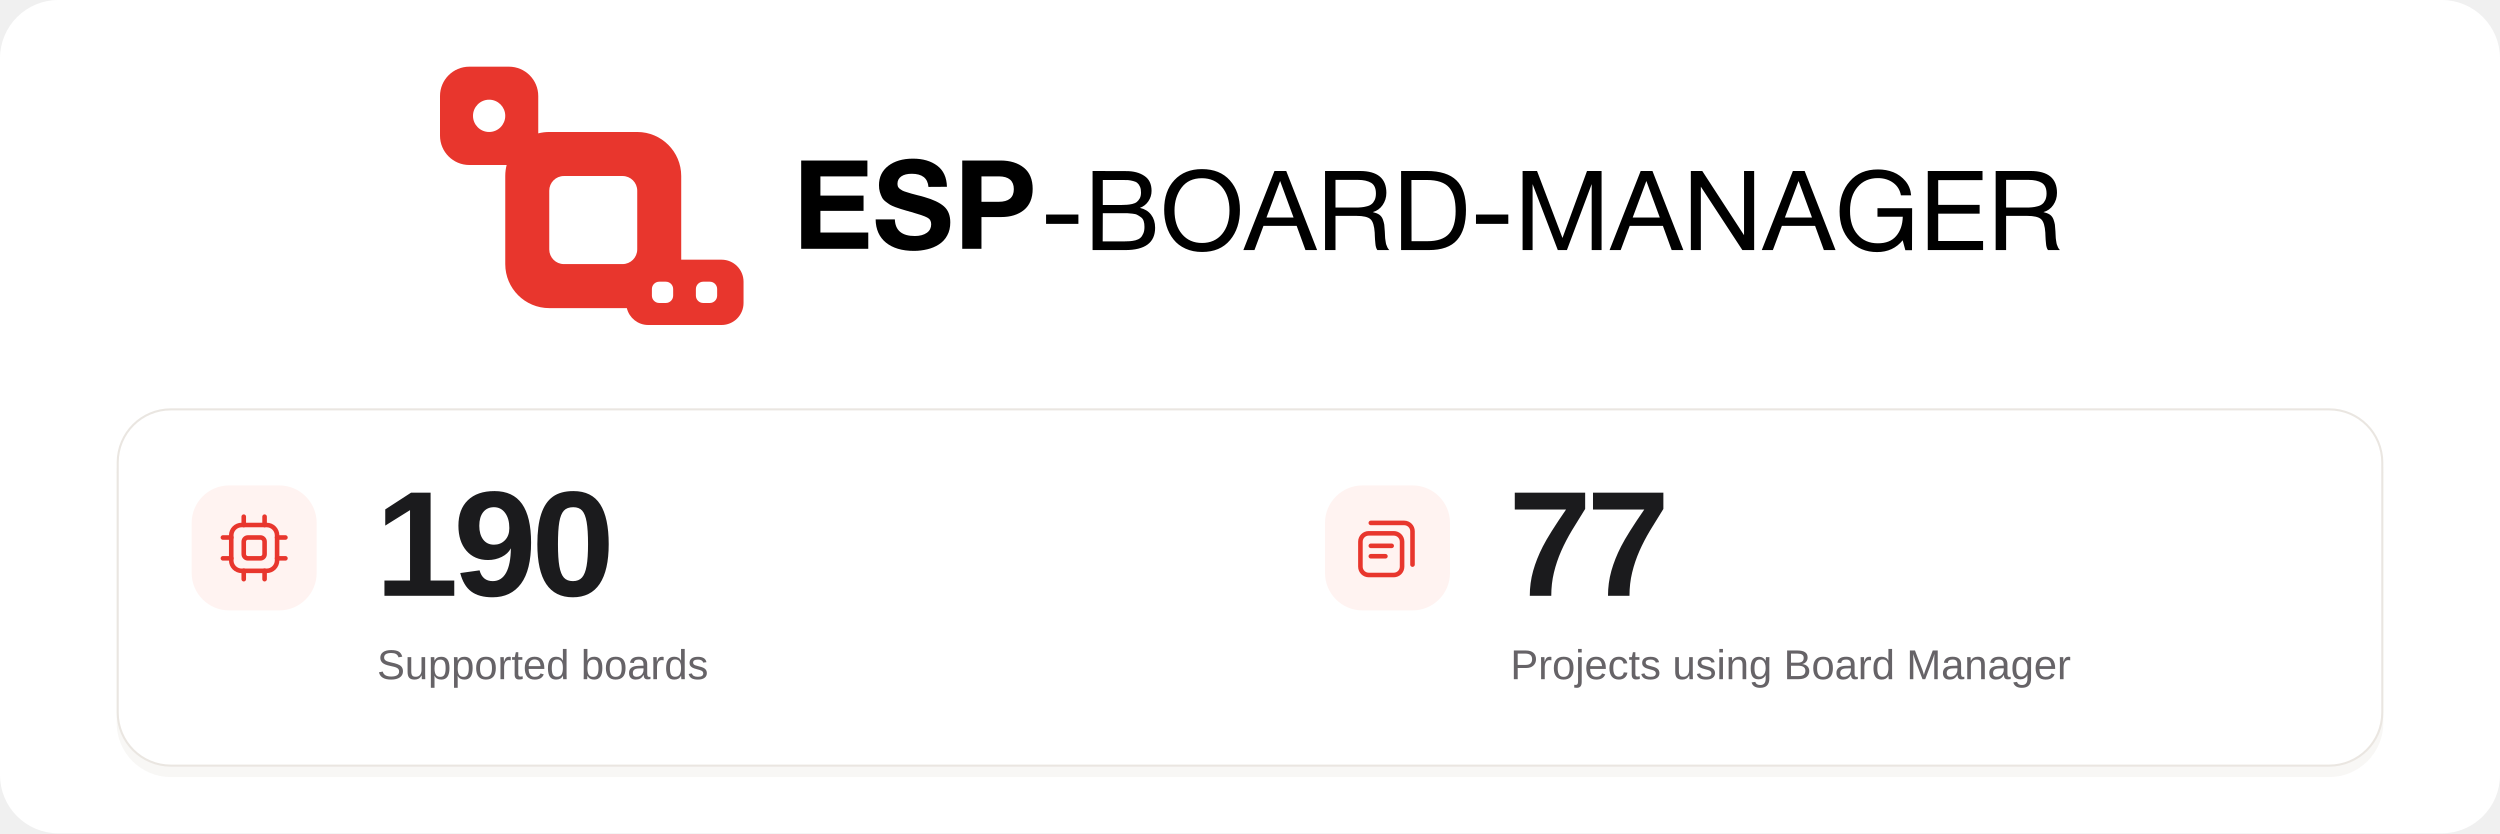
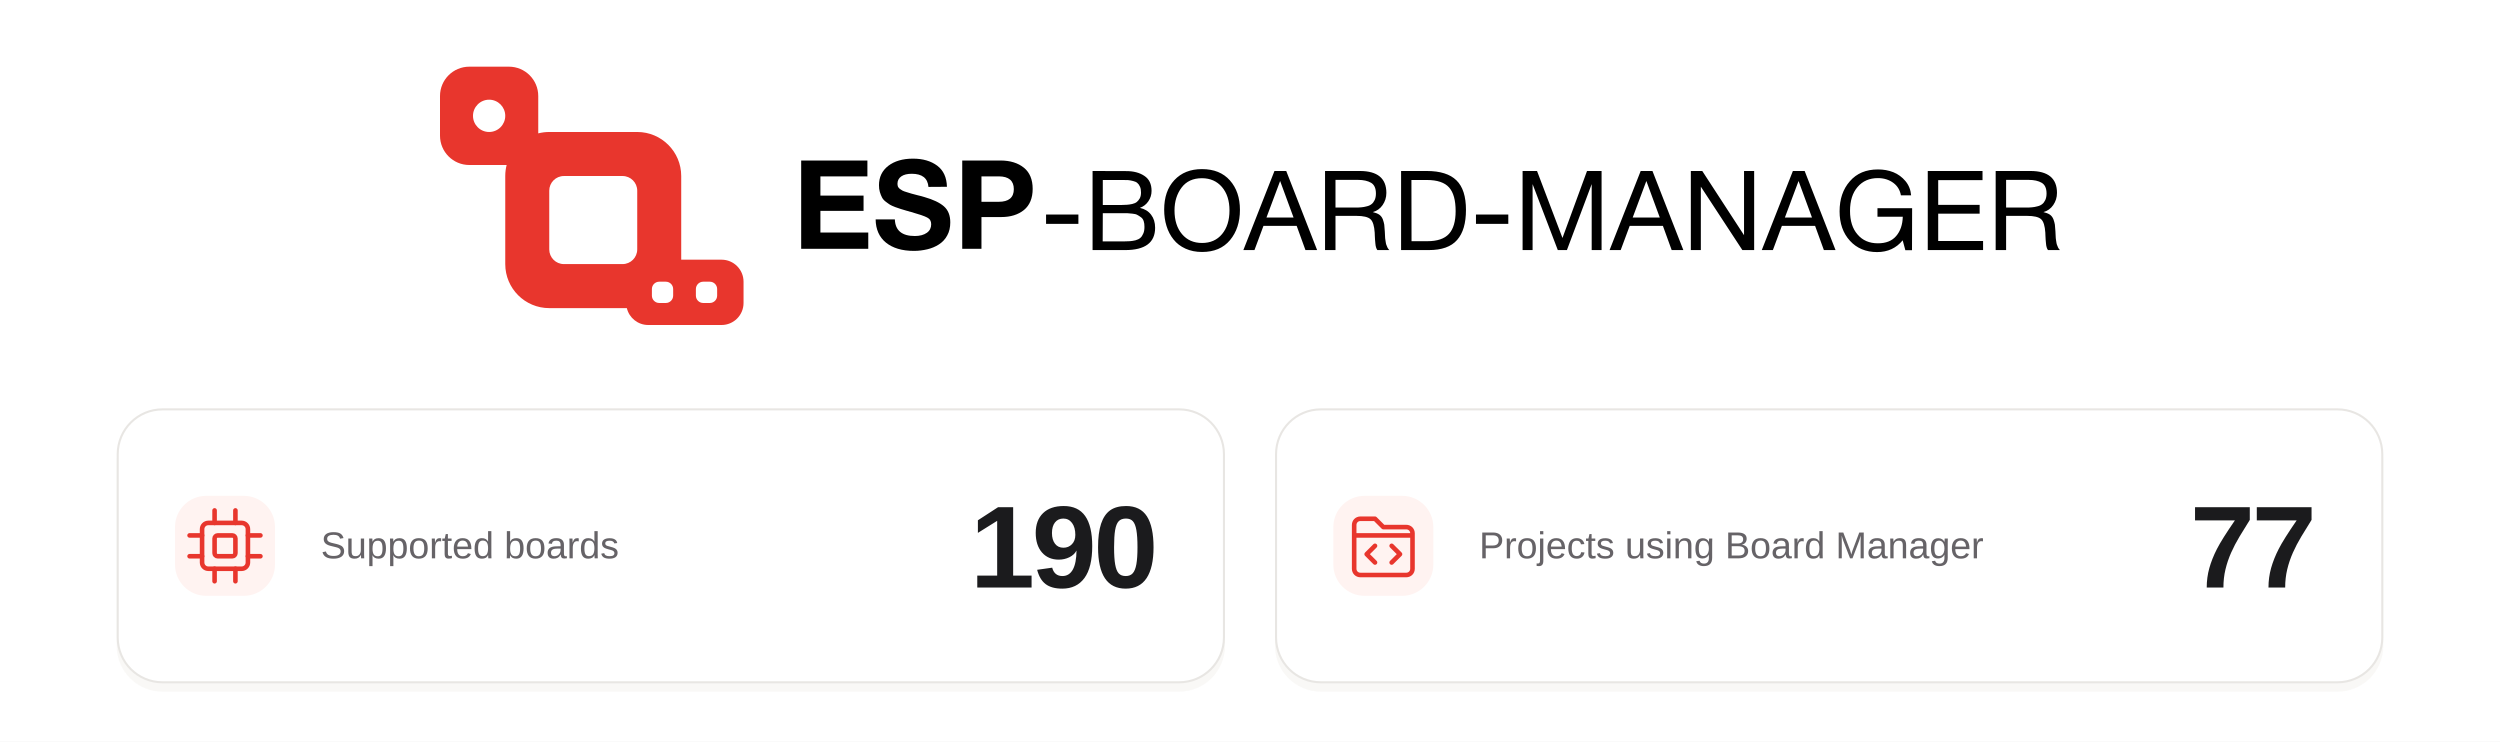
- <svg xmlns="http://www.w3.org/2000/svg" width="1200" height="400" viewBox="0 0 1200 400" fill="none" role="img" aria-labelledby="banner-title banner-description" xml:lang="en">
-   <rect width="1200" height="400" rx="28" fill="#FFFFFF" />
+ <svg xmlns="http://www.w3.org/2000/svg" width="1200" height="356" viewBox="0 0 1200 356" fill="none" role="img" aria-labelledby="banner-title banner-description" xml:lang="en">
+   <rect width="1200" height="356" fill="#FFFFFF" />
  <g id="brand-artwork" transform="translate(159.74 -4.58) scale(0.62)">
    <path d="M413.888 131.648V143.936H377.504V158.816H410.912V170.624H377.504V187.424H414.56V200H362.624V131.648H413.888ZM475.466 152L461.162 152.096C460.586 145.28 456.266 141.92 448.202 141.92C444.746 141.92 442.058 142.592 440.138 143.936C438.218 145.28 437.162 147.2 437.162 149.696C437.162 150.464 437.354 151.232 437.546 151.904C437.834 152.48 438.314 153.056 438.986 153.632C439.754 154.208 440.426 154.592 441.098 154.976C441.866 155.36 442.922 155.744 444.266 156.128C445.61 156.512 446.858 156.896 448.01 157.28C449.162 157.568 450.698 157.952 452.714 158.528C454.826 159.008 456.554 159.488 458.09 159.968C464.81 161.888 469.898 164.288 473.162 167.168C476.426 170.048 478.058 174.176 478.058 179.552C478.058 183.392 477.29 186.848 475.658 189.728C474.122 192.608 471.914 194.912 469.226 196.64C466.538 198.368 463.562 199.616 460.298 200.384C457.034 201.152 453.578 201.632 449.93 201.632C440.714 201.632 433.418 199.424 428.234 195.2C423.05 190.976 420.362 184.928 420.266 177.248H435.146C435.434 185.792 440.618 190.112 450.602 190.112C454.538 190.112 457.61 189.248 459.914 187.616C462.218 185.984 463.274 183.776 463.274 180.992C463.274 178.592 462.314 176.864 460.202 175.808C458.09 174.656 453.77 173.216 447.05 171.296C446.666 171.2 446.378 171.104 446.186 171.104C445.994 171.008 445.802 170.912 445.418 170.816C445.13 170.72 444.842 170.624 444.554 170.624C442.25 169.952 440.714 169.472 439.754 169.184C438.89 168.896 437.45 168.416 435.53 167.744C433.61 166.976 432.17 166.4 431.306 165.824C430.346 165.248 429.29 164.384 427.946 163.424C426.602 162.368 425.738 161.312 425.162 160.16C424.586 159.008 424.01 157.664 423.53 156.032C423.05 154.4 422.858 152.672 422.858 150.752C422.858 144.512 425.258 139.52 430.058 135.776C434.858 132.128 441.194 130.208 449.162 130.208C456.842 130.208 463.082 132.032 467.978 135.68C472.778 139.328 475.274 144.704 475.466 152ZM487.314 131.648H516.786C524.466 131.648 530.514 133.568 535.026 137.216C539.538 140.864 541.842 146.336 541.842 153.632C541.842 160.832 539.538 166.304 535.122 169.952C530.61 173.6 524.754 175.424 517.554 175.424H502.194V200H487.314V131.648ZM502.194 143.936V163.616H515.538C523.314 163.616 527.25 160.352 527.25 153.824C527.25 147.296 523.314 143.936 515.634 143.936H502.194Z" fill="black" />
    <path d="M577.24 173.48V180.704H552.214V173.48H577.24ZM588.22 139.768L614.364 139.854C619.954 139.854 624.598 141.058 628.296 143.552C631.994 145.96 633.886 149.83 633.886 155.162C633.886 158.172 633.026 160.838 631.392 163.246C629.758 165.654 627.608 167.288 624.856 168.32C628.64 169.18 631.478 170.9 633.542 173.652C635.606 176.318 636.638 179.672 636.638 183.714C636.638 195.238 628.898 201 613.418 201H588.22V139.768ZM596.132 146.734V166.084H610.666C612.3 166.084 613.676 165.998 614.88 165.912C616.084 165.826 617.374 165.654 618.922 165.31C620.384 164.966 621.588 164.45 622.448 163.762C623.308 163.074 624.082 162.128 624.77 160.924C625.458 159.634 625.716 158.086 625.716 156.366C625.716 154.56 625.458 153.012 624.856 151.808C624.34 150.604 623.652 149.658 622.792 148.97C622.018 148.282 620.9 147.852 619.524 147.508C618.148 147.164 616.858 146.906 615.74 146.82C614.622 146.734 613.16 146.734 611.44 146.734H596.132ZM596.132 172.448L596.046 194.292H612.214C614.278 194.292 615.912 194.206 617.116 194.12C618.406 194.034 619.868 193.776 621.416 193.432C622.964 193.002 624.254 192.4 625.114 191.626C626.06 190.852 626.834 189.734 627.436 188.272C628.124 186.81 628.382 185.09 628.382 183.026C628.382 181.306 628.21 179.758 627.78 178.554C627.35 177.264 626.662 176.232 625.63 175.544C624.598 174.77 623.652 174.168 622.792 173.738C621.932 173.222 620.642 172.964 619.008 172.792C617.288 172.62 615.998 172.448 615.138 172.448C614.192 172.448 612.816 172.448 610.924 172.448H596.132ZM672.893 138.306C682.181 138.306 689.405 141.23 694.565 147.078C699.725 152.926 702.305 160.494 702.305 169.868C702.305 179.328 699.725 187.154 694.651 193.26C689.491 199.452 682.267 202.462 672.979 202.462C668.163 202.462 663.949 201.602 660.165 199.882C656.381 198.162 653.285 195.84 650.877 192.744C648.469 189.734 646.663 186.294 645.459 182.338C644.255 178.468 643.653 174.254 643.653 169.696C643.653 160.15 646.233 152.496 651.565 146.82C656.897 141.144 663.949 138.306 672.893 138.306ZM672.893 145.358C666.013 145.358 660.767 147.766 657.155 152.582C653.543 157.398 651.651 163.246 651.651 170.298C651.651 178.038 653.629 184.144 657.499 188.702C661.369 193.26 666.529 195.496 672.979 195.496C679.429 195.496 684.589 193.26 688.459 188.616C692.243 184.058 694.221 177.952 694.221 170.298C694.221 162.73 692.243 156.71 688.373 152.152C684.503 147.68 679.343 145.358 672.893 145.358ZM738.147 139.768L762.055 201H753.025L746.231 182.252H720.517L713.551 201H704.951L729.031 139.768H738.147ZM743.823 175.802L733.417 147.508L722.839 175.802H743.823ZM768.198 139.768H795.116C808.79 139.768 815.67 145.444 815.67 156.71C815.67 160.322 814.638 163.418 812.746 166.17C810.854 168.922 808.274 170.728 805.178 171.588C807.242 172.104 808.876 172.706 810.166 173.566C811.37 174.426 812.316 175.63 812.918 177.178C813.434 178.726 813.864 180.102 814.036 181.306C814.208 182.51 814.294 184.316 814.466 186.638C814.466 186.896 814.466 187.498 814.552 188.358C814.552 189.218 814.638 189.82 814.638 190.164C814.638 190.508 814.638 191.024 814.724 191.798C814.81 192.658 814.896 193.26 814.982 193.604C814.982 194.034 815.068 194.55 815.24 195.238C815.326 195.926 815.498 196.528 815.67 196.958C815.842 197.388 816.014 197.904 816.272 198.42C816.444 198.936 816.702 199.452 817.046 199.882C817.304 200.312 817.648 200.656 817.992 201H808.704C808.274 200.484 807.93 199.71 807.672 198.85C807.414 197.99 807.242 197.044 807.156 195.84C806.984 194.636 806.898 193.69 806.898 193.002C806.812 192.314 806.726 191.196 806.726 189.82C806.64 188.444 806.64 187.67 806.64 187.498C806.296 182.338 805.264 178.812 803.372 177.092C801.48 175.372 797.868 174.512 792.364 174.512H776.282V201H768.198V139.768ZM776.282 146.648V168.062H791.504C793.396 168.062 794.944 168.062 796.234 167.89C797.524 167.804 798.986 167.546 800.534 167.116C802.082 166.772 803.286 166.17 804.232 165.396C805.178 164.708 805.952 163.59 806.64 162.214C807.242 160.838 807.586 159.204 807.586 157.226C807.586 153.098 806.296 150.346 803.802 148.884C801.308 147.422 797.954 146.648 793.654 146.648H776.282ZM827.071 139.768H846.937C857.343 139.768 864.997 142.176 869.899 146.992C874.887 151.808 877.295 159.462 877.295 169.868C877.295 180.188 875.059 187.928 870.415 193.174C865.857 198.42 858.547 201 848.485 201H827.071V139.768ZM835.069 146.734L835.155 194.12H847.453C855.107 194.12 860.697 192.228 864.137 188.444C867.577 184.66 869.297 178.812 869.297 170.814C869.297 162.472 867.663 156.366 864.223 152.496C860.869 148.712 855.107 146.734 847.023 146.734H835.069ZM910.07 173.48V180.704H885.044V173.48H910.07ZM921.136 139.768H932.316L952.01 191.626L971.016 139.768H982.282V201H974.628V149.916L955.45 201H948.398L928.876 149.916V201H921.136V139.768ZM1021.68 139.768L1045.59 201H1036.56L1029.76 182.252H1004.05L997.082 201H988.482L1012.56 139.768H1021.68ZM1027.35 175.802L1016.95 147.508L1006.37 175.802H1027.35ZM1051.39 139.768H1060.24L1092.58 189.476V139.768H1100.41V201H1091.29L1059.13 151.894V201H1051.39V139.768ZM1139.51 139.768L1163.42 201H1154.39L1147.59 182.252H1121.88L1114.91 201H1106.31L1130.39 139.768H1139.51ZM1145.18 175.802L1134.78 147.508L1124.2 175.802H1145.18ZM1222.71 168.578L1222.62 201.086H1217.46L1215.4 193.432C1210.5 199.452 1203.87 202.548 1195.62 202.548C1186.93 202.548 1179.88 199.624 1174.55 193.776C1169.22 187.928 1166.55 180.36 1166.55 170.986C1166.55 161.612 1169.13 153.872 1174.46 147.766C1179.79 141.574 1187.02 138.564 1196.31 138.564C1200.52 138.564 1204.48 139.252 1208.17 140.714C1211.79 142.176 1214.97 144.498 1217.55 147.594C1220.13 150.69 1221.59 154.388 1221.93 158.602H1214.02C1213.33 154.646 1211.44 151.378 1208.17 148.97C1204.91 146.562 1200.95 145.272 1196.22 145.272C1189.6 145.272 1184.35 147.594 1180.48 152.152C1176.53 156.71 1174.63 162.902 1174.63 170.642C1174.63 178.382 1176.53 184.488 1180.48 188.96C1184.35 193.518 1189.6 195.754 1196.22 195.754C1202.41 195.754 1207.06 193.948 1210.32 190.164C1213.59 186.38 1215.31 181.392 1215.48 175.2H1195.88V168.578H1222.71ZM1277.21 139.768V146.82H1242.9V165.998H1274.98V172.792H1242.9V193.948H1277.64V201H1234.82V139.768H1277.21ZM1287.39 139.768H1314.31C1327.98 139.768 1334.86 145.444 1334.86 156.71C1334.86 160.322 1333.83 163.418 1331.94 166.17C1330.05 168.922 1327.47 170.728 1324.37 171.588C1326.43 172.104 1328.07 172.706 1329.36 173.566C1330.56 174.426 1331.51 175.63 1332.11 177.178C1332.63 178.726 1333.06 180.102 1333.23 181.306C1333.4 182.51 1333.49 184.316 1333.66 186.638C1333.66 186.896 1333.66 187.498 1333.74 188.358C1333.74 189.218 1333.83 189.82 1333.83 190.164C1333.83 190.508 1333.83 191.024 1333.92 191.798C1334 192.658 1334.09 193.26 1334.17 193.604C1334.17 194.034 1334.26 194.55 1334.43 195.238C1334.52 195.926 1334.69 196.528 1334.86 196.958C1335.03 197.388 1335.21 197.904 1335.46 198.42C1335.64 198.936 1335.89 199.452 1336.24 199.882C1336.5 200.312 1336.84 200.656 1337.18 201H1327.9C1327.47 200.484 1327.12 199.71 1326.86 198.85C1326.61 197.99 1326.43 197.044 1326.35 195.84C1326.18 194.636 1326.09 193.69 1326.09 193.002C1326 192.314 1325.92 191.196 1325.92 189.82C1325.83 188.444 1325.83 187.67 1325.83 187.498C1325.49 182.338 1324.46 178.812 1322.56 177.092C1320.67 175.372 1317.06 174.512 1311.56 174.512H1295.47V201H1287.39V139.768ZM1295.47 146.648V168.062H1310.7C1312.59 168.062 1314.14 168.062 1315.43 167.89C1316.72 167.804 1318.18 167.546 1319.73 167.116C1321.27 166.772 1322.48 166.17 1323.42 165.396C1324.37 164.708 1325.14 163.59 1325.83 162.214C1326.43 160.838 1326.78 159.204 1326.78 157.226C1326.78 153.098 1325.49 150.346 1322.99 148.884C1320.5 147.422 1317.15 146.648 1312.85 146.648H1295.47Z" fill="black" />
    <path fill-rule="evenodd" clip-rule="evenodd" d="M136.357 59C148.897 59 159.063 69.175 159.063 81.727V110.642C161.784 109.941 164.637 109.568 167.577 109.568H235.693C254.503 109.568 269.751 124.831 269.751 143.659V208.432H300.971C310.376 208.432 318 216.063 318 225.477V241.955C318 251.368 310.376 259 300.971 259H244.208C236.171 259 229.436 253.427 227.646 245.932H167.577C148.768 245.932 133.519 230.669 133.519 211.841V143.659C133.519 140.716 133.892 137.86 134.592 135.136H105.705C93.165 135.136 83 124.961 83 112.409V81.727C83 69.175 93.165 59 105.705 59H136.357ZM252.722 225.477C249.587 225.477 247.046 228.021 247.046 231.159V236.273C247.046 239.411 249.587 241.955 252.722 241.955H257.831C260.966 241.955 263.507 239.411 263.507 236.273V231.159C263.507 228.021 260.966 225.477 257.831 225.477H252.722ZM286.78 225.477C283.645 225.477 281.104 228.021 281.104 231.159V236.273C281.104 239.411 283.645 241.955 286.78 241.955H291.889C295.024 241.955 297.565 239.411 297.565 236.273V231.159C297.565 228.021 295.024 225.477 291.889 225.477H286.78ZM178.93 143.659C172.66 143.659 167.577 148.747 167.577 155.023V200.477C167.577 206.753 172.66 211.841 178.93 211.841H224.341C230.61 211.841 235.693 206.753 235.693 200.477V155.023C235.693 148.747 230.61 143.659 224.341 143.659H178.93ZM121.031 84.568C114.135 84.568 108.543 90.165 108.543 97.068C108.543 103.972 114.135 109.568 121.031 109.568C127.928 109.568 133.519 103.972 133.519 97.068C133.519 90.165 127.928 84.568 121.031 84.568Z" fill="#E8362D" />
  </g>
-   <rect x="56" y="201" width="1088" height="172" rx="26" fill="#E8E2DC" fill-opacity="0.3" id="statistics-shadow" />
-   <rect x="56.5" y="196.5" width="1087" height="171" rx="25.5" fill="#FFFFFF" stroke="#EAE6E1" id="statistics-panel" />
+   <rect x="56" y="200" width="532" height="132" rx="22" fill="#E8E4DF" fill-opacity="0.25" id="statistics-shadow" />
+   <rect x="56.5" y="196.5" width="531" height="131" rx="21.5" fill="#FFFFFF" stroke="#E8E6E3" id="statistics-panel" />
+   <rect x="612" y="200" width="532" height="132" rx="22" fill="#E8E4DF" fill-opacity="0.25" id="projects-shadow" />
+   <rect x="612.5" y="196.5" width="531" height="131" rx="21.5" fill="#FFFFFF" stroke="#E8E6E3" id="projects-panel" />
  <g id="supported-boards-metric">
-     <rect x="92" y="233" width="60" height="60" rx="18" fill="#FFF3F1" id="supported-boards-icon-background" />
-     <g transform="translate(105 246)" stroke="#E8362D" stroke-width="2.2" stroke-linecap="round" stroke-linejoin="round" id="supported-boards-icon">
-       <rect x="6" y="6" width="22" height="22" rx="5" />
-       <rect x="12" y="12" width="10" height="10" rx="2" />
-       <path d="M12 2V6M22 2V6M12 28V32M22 28V32M2 12H6M2 22H6M28 12H32M28 22H32" />
+     <rect x="84" y="238" width="48" height="48" rx="15" fill="#FFF3F1" id="supported-boards-icon-background" />
+     <g transform="translate(91 245)" stroke="#E8362D" stroke-width="2.2" stroke-linecap="round" stroke-linejoin="round" id="supported-boards-icon">
+       <rect x="6" y="6" width="22" height="22" rx="3" />
+       <rect x="12" y="12" width="10" height="10" rx="1.5" />
+       <path d="M12 0V6M22 0V6M12 28V34M22 28V34M0 12H6M0 22H6M28 12H34M28 22H34" />
    </g>
-     <text id="supported-boards-count" x="180" y="286" fill="#1B1B1D" font-family="Arial, Helvetica, sans-serif" font-size="72" font-weight="700" letter-spacing="-2.5">190</text>
-     <text id="supported-boards-label" x="181" y="326" fill="#666367" font-family="Arial, Helvetica, sans-serif" font-size="20">Supported boards</text>
+     <text id="supported-boards-count" x="556" y="282" fill="#1B1B1D" font-family="Arial, Helvetica, sans-serif" font-size="56" font-weight="700" letter-spacing="-1.5" text-anchor="end">190</text>
+     <text id="supported-boards-label" x="154" y="268" fill="#666367" font-family="Arial, Helvetica, sans-serif" font-size="18" font-weight="400">Supported boards</text>
  </g>
  <g id="projects-metric">
-     <rect x="636" y="233" width="60" height="60" rx="18" fill="#FFF3F1" id="projects-icon-background" />
-     <g transform="translate(649 246)" stroke="#E8362D" stroke-width="2.2" stroke-linecap="round" stroke-linejoin="round" id="projects-icon">
-       <path d="M9 5H25C27.2 5 29 6.8 29 9V25" />
-       <rect x="4" y="10" width="20" height="20" rx="4" />
-       <path d="M9 16H19M9 21H16" />
+     <rect x="640" y="238" width="48" height="48" rx="15" fill="#FFF3F1" id="projects-icon-background" />
+     <g transform="translate(647 245)" stroke="#E8362D" stroke-width="2.2" stroke-linecap="round" stroke-linejoin="round" id="projects-icon">
+       <path d="M3 12V7C3 5.3 4.3 4 6 4H13L17 8H28C29.7 8 31 9.3 31 11V28C31 29.7 29.7 31 28 31H6C4.3 31 3 29.7 3 28V12ZM3 12H31" />
+       <path d="M13 17L9 21L13 25M21 17L25 21L21 25" />
    </g>
-     <text id="projects-count" x="724" y="286" fill="#1B1B1D" font-family="Arial, Helvetica, sans-serif" font-size="72" font-weight="700" letter-spacing="-2.5">77</text>
-     <text id="projects-label" x="725" y="326" fill="#666367" font-family="Arial, Helvetica, sans-serif" font-size="20">Projects using Board Manager</text>
+     <text id="projects-count" x="1112" y="282" fill="#1B1B1D" font-family="Arial, Helvetica, sans-serif" font-size="56" font-weight="700" letter-spacing="-1.5" text-anchor="end">77</text>
+     <text id="projects-label" x="710" y="268" fill="#666367" font-family="Arial, Helvetica, sans-serif" font-size="18" font-weight="400">Projects using Board Manager</text>
  </g>
</svg>
